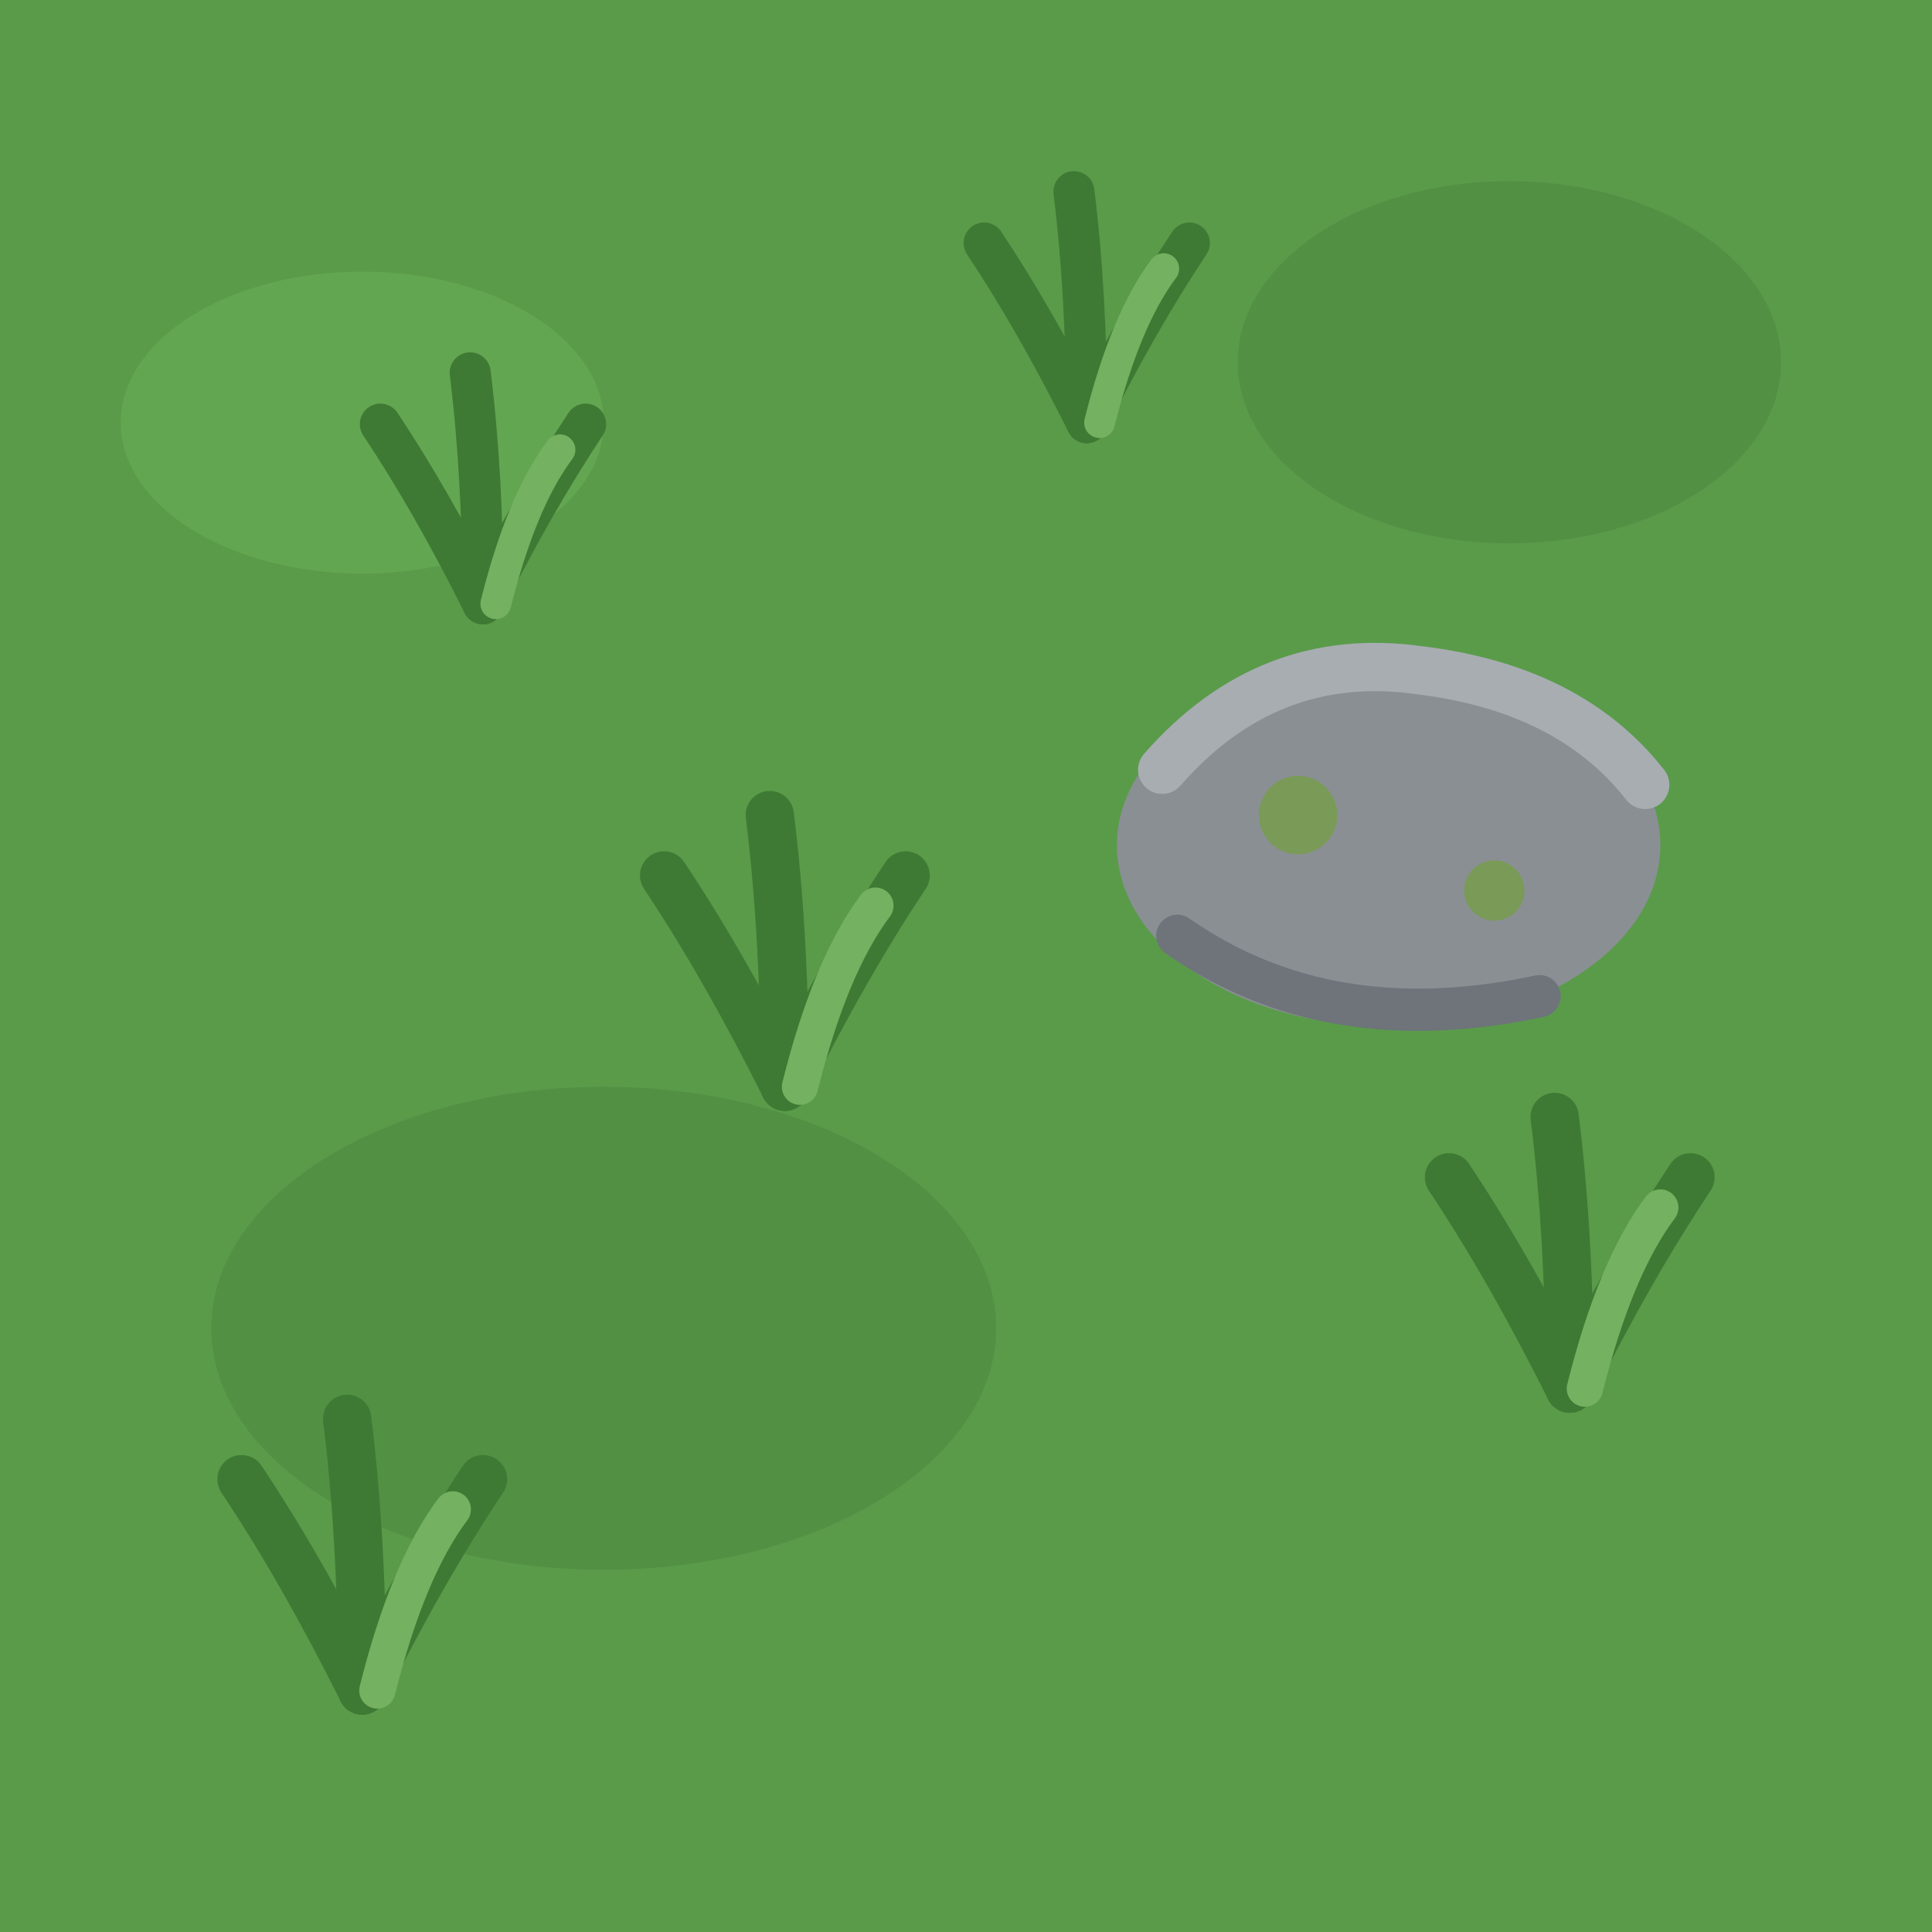
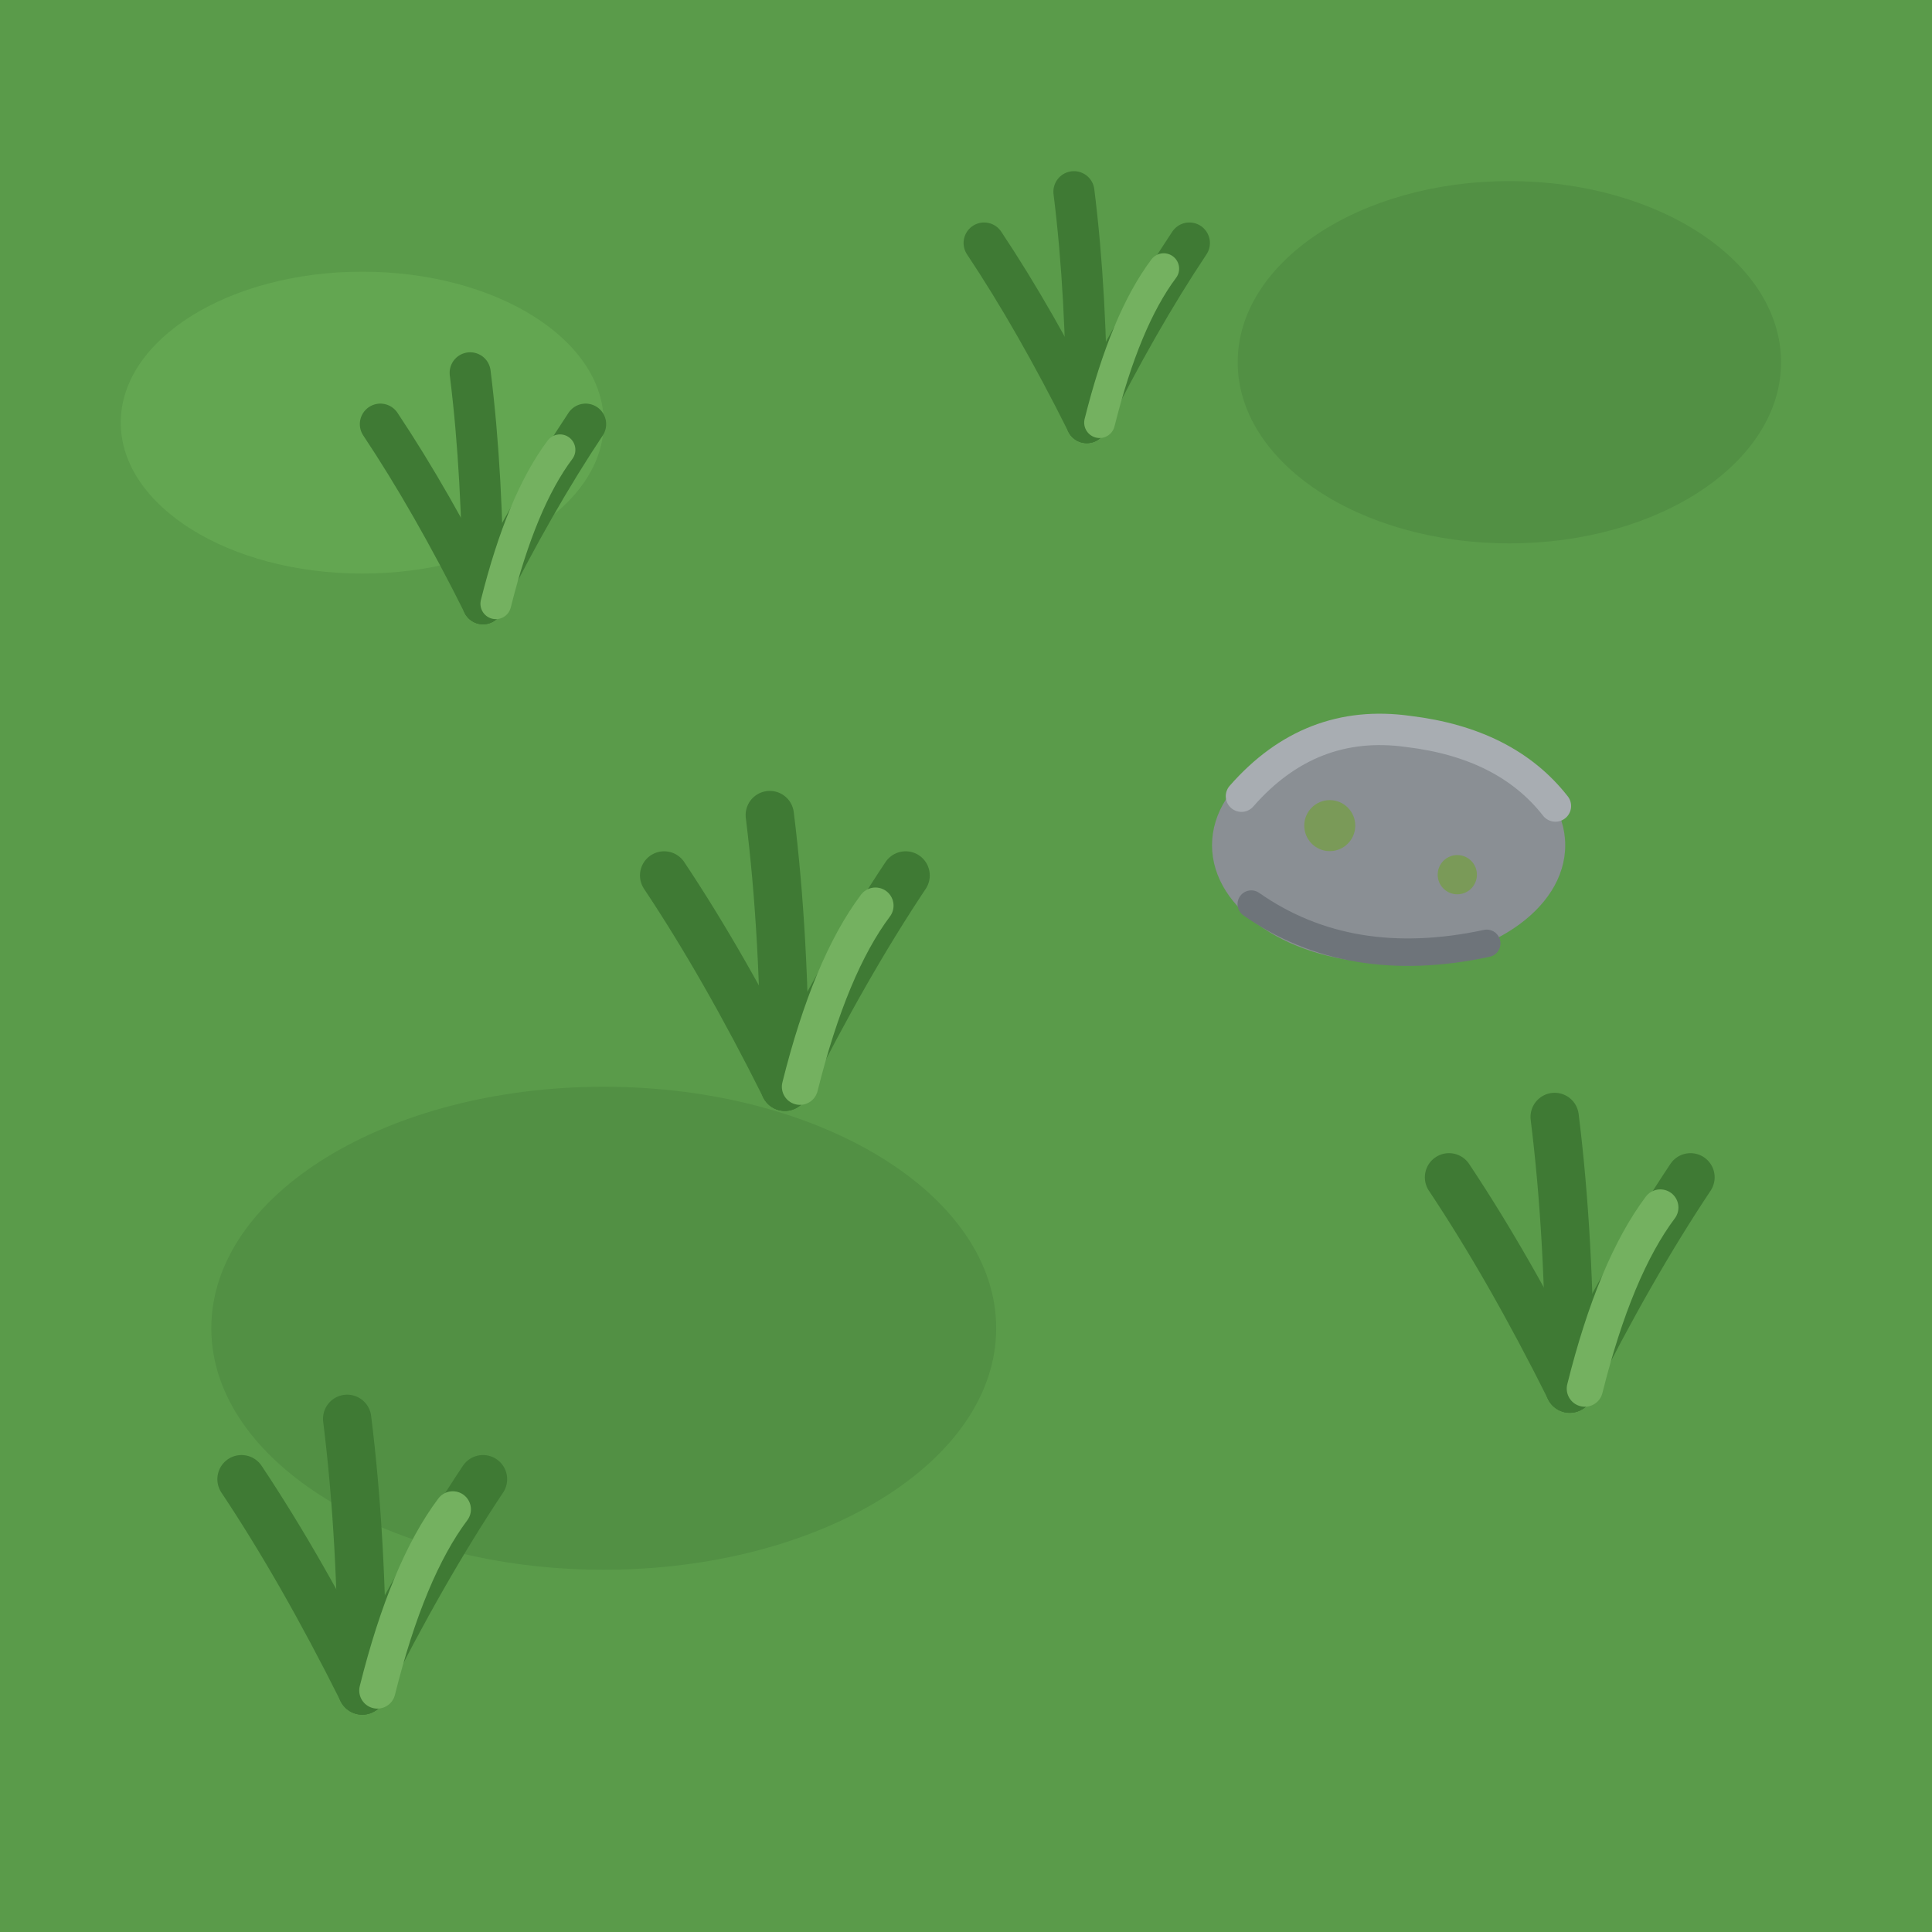
<svg xmlns="http://www.w3.org/2000/svg" viewBox="0 0 64 64">
  <defs>
    <g id="t" fill="none" stroke-linecap="round">
      <path d="M0 0 Q-2 -4 -4 -7" stroke="#3f7a34" stroke-width="1.6" />
      <path d="M0 0 Q0 -5 -0.5 -9" stroke="#3f7a34" stroke-width="1.6" />
      <path d="M0 0 Q2 -4 4 -7" stroke="#3f7a34" stroke-width="1.6" />
      <path d="M0.5 0 Q1.5 -4 3 -6" stroke="#74b160" stroke-width="1.2" />
    </g>
  </defs>
  <rect width="64" height="64" fill="#5a9b4a" />
  <g fill="#529044">
    <ellipse cx="20" cy="44" rx="13" ry="8" />
    <ellipse cx="50" cy="12" rx="9" ry="6" />
  </g>
  <ellipse cx="12" cy="14" rx="8" ry="5" fill="#63a651" />
  <use href="#t" transform="translate(12 56)" />
  <use href="#t" transform="translate(26 36)" />
  <use href="#t" transform="translate(52 46)" />
  <use href="#t" transform="translate(16 20) scale(0.85)" />
  <use href="#t" transform="translate(36 14) scale(0.85)" />
-   <g>
+   <g transform="translate(46 28) scale(0.65) translate(-46 -28)">
    <ellipse cx="46" cy="28" rx="9" ry="6" fill="#8a8f94" />
    <path d="M38.5 25.5 Q42 21.5 47 22.2 Q52 22.8 54.5 26" fill="none" stroke="#a8adb2" stroke-width="1.6" stroke-linecap="round" />
    <path d="M39 31 Q44 34.5 51 33" fill="none" stroke="#6e747a" stroke-width="1.4" stroke-linecap="round" />
    <circle cx="43" cy="27" r="1.3" fill="#7a9a58" />
    <circle cx="49.5" cy="29.5" r="1" fill="#7a9a58" />
  </g>
</svg>
